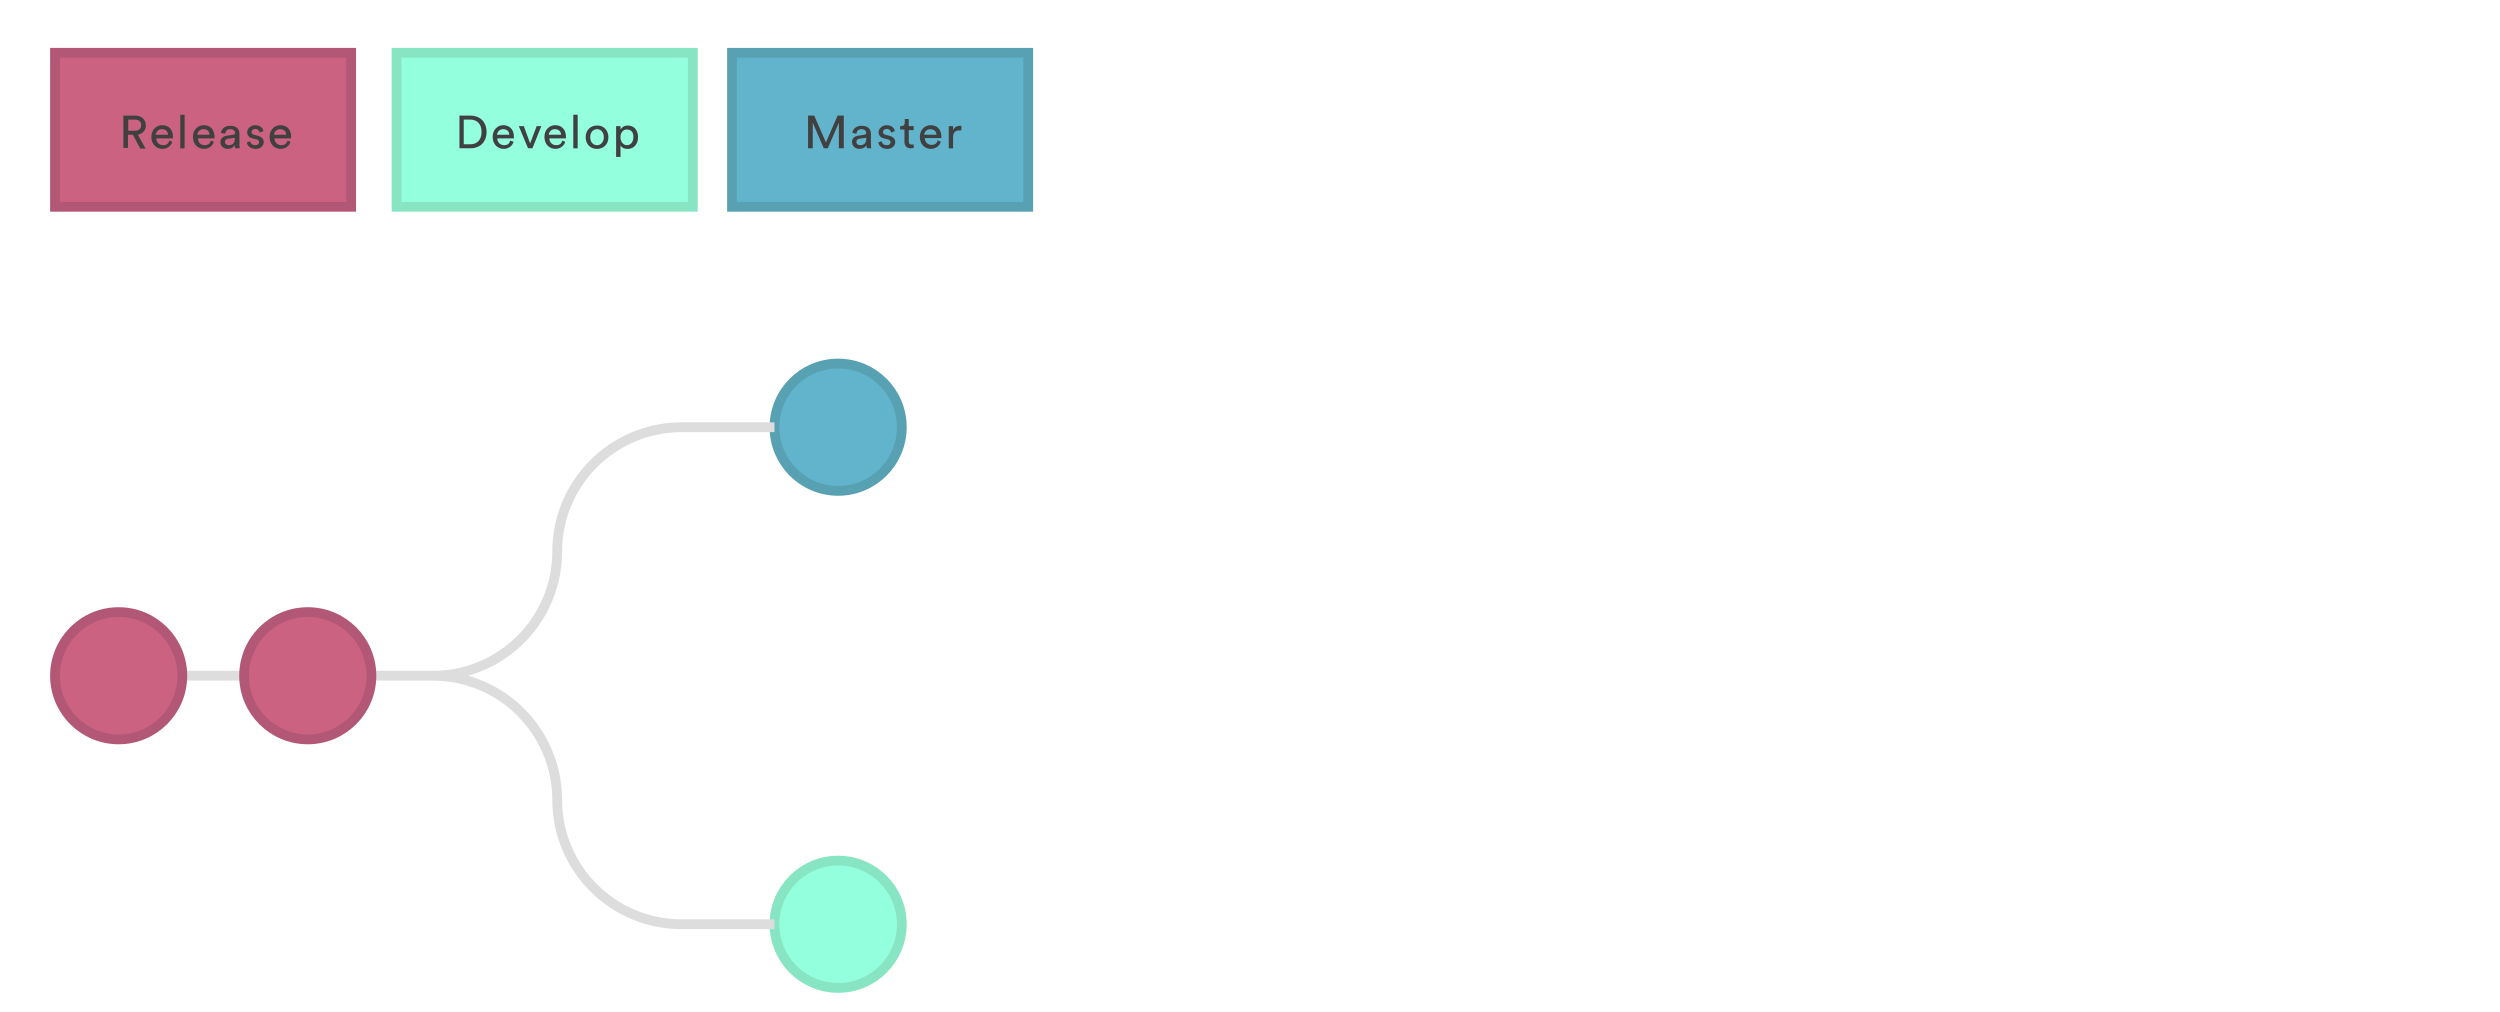
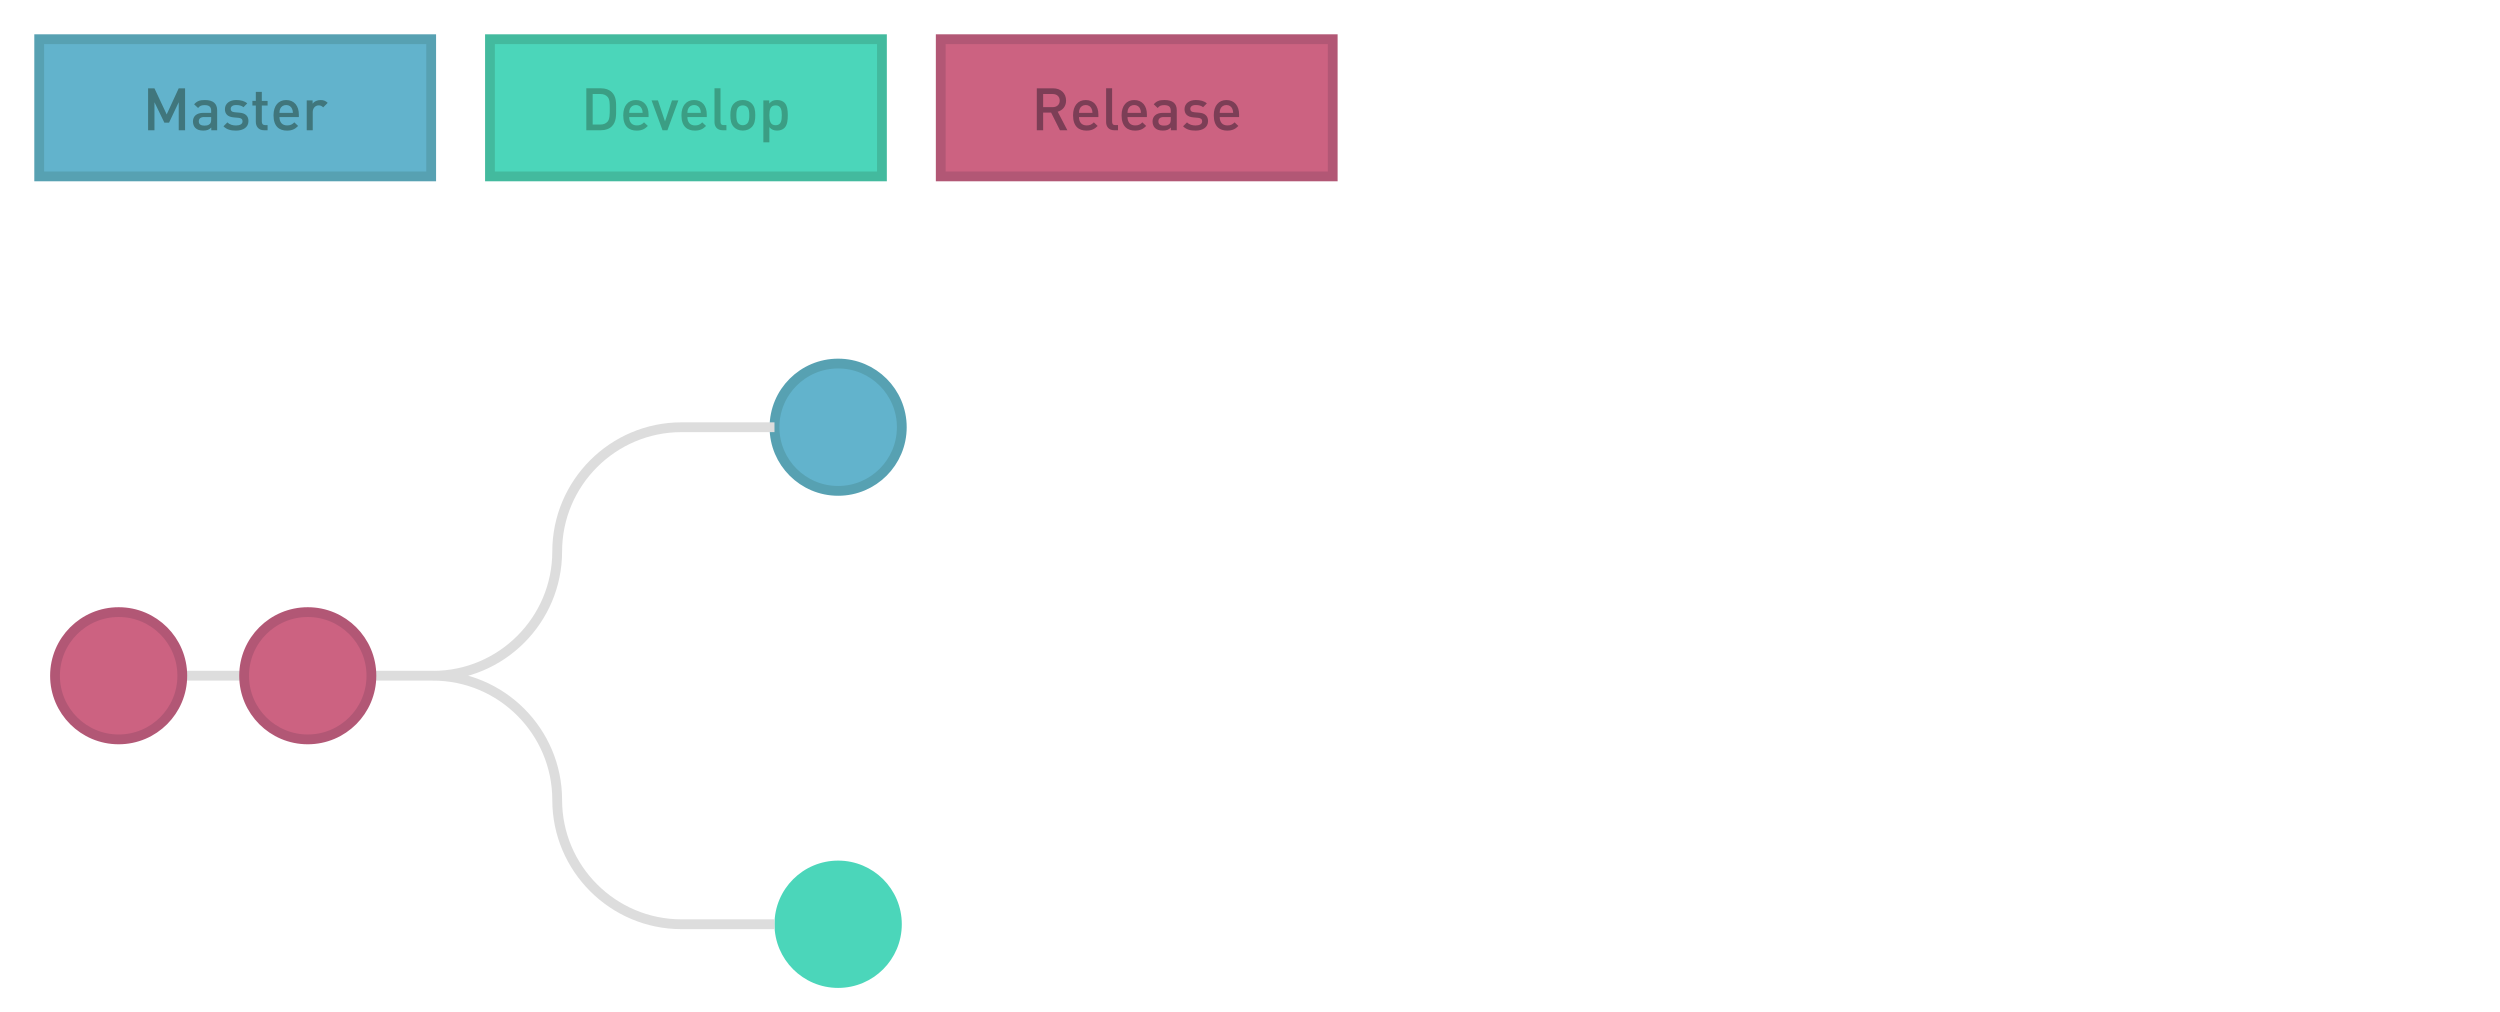
<svg xmlns="http://www.w3.org/2000/svg" version="1.1" id="Layer_1" x="0px" y="0px" width="127.559px" height="51.635px" viewBox="0 0 127.559 51.635" enable-background="new 0 0 127.559 51.635" xml:space="preserve">
-   <circle fill="#94FFDD" stroke="#88E5C3" stroke-width="0.5" stroke-miterlimit="10" cx="42.765" cy="47.159" r="3.248" />
+   <circle fill="#4BD6BA" cx="42.765" cy="47.159" r="3.248" />
  <circle fill="#62B3CC" stroke="#57A1B2" stroke-width="0.5" stroke-miterlimit="10" cx="42.765" cy="21.798" r="3.248" />
-   <path fill="none" stroke="#DDDDDD" stroke-width="0.5" stroke-miterlimit="10" d="M28.43,40.818c0,3.495,2.846,6.34,6.34,6.34h4.747   M28.43,40.818c0-3.495-2.845-6.34-6.34-6.34H2.807l0,0 M28.43,28.14c0-3.495,2.846-6.341,6.34-6.341h4.747 M28.43,28.14  c0,3.494-2.845,6.34-6.34,6.34" />
+   <path fill="none" stroke="#DDDDDD" stroke-width="0.5" stroke-miterlimit="10" d="M28.43,40.817c0,3.496,2.846,6.341,6.34,6.341  h4.747 M28.43,40.817c0-3.494-2.845-6.34-6.34-6.34H2.807l0,0 M28.43,28.14c0-3.495,2.846-6.341,6.34-6.341h4.747 M28.43,28.14  c0,3.494-2.845,6.34-6.34,6.34" />
  <circle fill="#CC6281" stroke="#B25775" stroke-width="0.5" stroke-miterlimit="10" cx="15.703" cy="34.479" r="3.247" />
  <circle fill="#CC6281" stroke="#B25775" stroke-width="0.5" stroke-miterlimit="10" cx="6.054" cy="34.479" r="3.247" />
-   <path fill="#CC6281" stroke="#B25775" stroke-width="0.5" stroke-miterlimit="10" d="M2.807,2.694h15.111v7.857H2.807V2.694z" />
-   <path fill="#404040" d="M6.781,6.875H6.529v0.674H6.295v-1.65h0.627c0.313,0,0.52,0.219,0.52,0.504c0,0.236-0.157,0.425-0.409,0.472  l0.395,0.708h-0.27L6.781,6.875z M6.891,6.67c0.189,0,0.314-0.111,0.314-0.283c0-0.173-0.125-0.284-0.314-0.284H6.545V6.67H6.891z   M8.792,7.235C8.729,7.439,8.539,7.596,8.288,7.596c-0.298,0-0.565-0.219-0.565-0.613c0-0.359,0.252-0.596,0.55-0.596  c0.348,0,0.552,0.236,0.552,0.596v0.08h-0.85c0,0.203,0.157,0.345,0.346,0.345s0.283-0.094,0.313-0.236L8.792,7.235z M8.572,6.875  c0-0.158-0.11-0.285-0.313-0.285c-0.189,0-0.299,0.144-0.314,0.285H8.572z M9.199,7.566V5.853H9.42v1.714H9.199z M10.912,7.235  C10.85,7.439,10.66,7.596,10.41,7.596c-0.301,0-0.566-0.219-0.566-0.613c0-0.359,0.252-0.596,0.55-0.596  c0.348,0,0.551,0.236,0.551,0.596v0.08h-0.849c0,0.203,0.156,0.345,0.345,0.345c0.189,0,0.284-0.094,0.315-0.236L10.912,7.235z   M10.691,6.875c0-0.158-0.108-0.285-0.312-0.285c-0.189,0-0.299,0.144-0.314,0.285H10.691z M11.588,6.921l0.313-0.047  c0.062-0.017,0.095-0.047,0.095-0.081c0-0.108-0.078-0.204-0.251-0.204c-0.157,0-0.235,0.096-0.253,0.238l-0.22-0.049  c0.031-0.22,0.22-0.36,0.473-0.36c0.346,0,0.472,0.189,0.472,0.409v0.549c0,0.094,0.015,0.156,0.015,0.189h-0.234  c0-0.033-0.017-0.08-0.017-0.158c-0.047,0.078-0.157,0.188-0.359,0.188c-0.237,0-0.378-0.156-0.378-0.346  C11.242,7.063,11.399,6.937,11.588,6.921z M11.98,7.079V7.03l-0.346,0.049c-0.094,0.016-0.158,0.062-0.158,0.171  c0,0.08,0.08,0.158,0.189,0.158C11.839,7.408,11.98,7.331,11.98,7.079z M12.766,7.204c0.018,0.126,0.111,0.205,0.269,0.205  c0.125,0,0.188-0.078,0.188-0.158c0-0.062-0.048-0.125-0.142-0.14l-0.188-0.047c-0.174-0.033-0.283-0.158-0.283-0.315  c0-0.188,0.188-0.36,0.408-0.36c0.314,0,0.408,0.202,0.424,0.298l-0.188,0.078c-0.018-0.062-0.064-0.188-0.236-0.188  c-0.109,0-0.188,0.08-0.188,0.158c0,0.061,0.049,0.125,0.126,0.142l0.188,0.047c0.205,0.046,0.314,0.173,0.314,0.329  c0,0.158-0.142,0.346-0.408,0.346c-0.314,0-0.439-0.203-0.456-0.33L12.766,7.204z M14.824,7.235  c-0.063,0.205-0.254,0.361-0.505,0.361c-0.297,0-0.564-0.219-0.564-0.613c0-0.359,0.253-0.596,0.55-0.596  c0.346,0,0.551,0.236,0.551,0.596v0.08h-0.848c0,0.203,0.156,0.345,0.345,0.345c0.189,0,0.282-0.094,0.313-0.236L14.824,7.235z   M14.604,6.875c0-0.158-0.108-0.285-0.313-0.285c-0.188,0-0.299,0.144-0.314,0.285H14.604z" />
-   <path fill="#94FFDD" stroke="#88E5C3" stroke-width="0.5" stroke-miterlimit="10" d="M20.233,2.694H35.35v7.856H20.233V2.694z" />
-   <path fill="#404040" d="M23.443,7.566V5.899h0.58c0.426,0,0.803,0.284,0.803,0.834c0,0.551-0.377,0.833-0.803,0.833H23.443z   M24.009,7.361c0.31,0,0.562-0.204,0.562-0.628c0-0.426-0.254-0.63-0.562-0.63h-0.348v1.258H24.009z M26.207,7.235  c-0.066,0.204-0.254,0.361-0.501,0.361c-0.302,0-0.569-0.22-0.569-0.613c0-0.359,0.253-0.596,0.532-0.596  c0.347,0,0.554,0.236,0.554,0.596v0.08h-0.848c0,0.202,0.154,0.345,0.347,0.345c0.186,0,0.278-0.093,0.311-0.235L26.207,7.235z   M25.984,6.875c0-0.158-0.106-0.285-0.314-0.285c-0.187,0-0.294,0.144-0.311,0.285H25.984z M27.166,7.566h-0.224L26.47,6.435h0.256  l0.324,0.881l0.332-0.881h0.238L27.166,7.566z M28.842,7.235c-0.062,0.204-0.248,0.361-0.502,0.361c-0.295,0-0.562-0.22-0.562-0.613  c0-0.359,0.252-0.596,0.548-0.596c0.348,0,0.551,0.236,0.551,0.596v0.08H28.03c0,0.202,0.156,0.345,0.343,0.345  c0.19,0,0.285-0.093,0.315-0.235L28.842,7.235z M28.625,6.875c0-0.158-0.109-0.285-0.314-0.285c-0.188,0-0.295,0.144-0.312,0.285  H28.625z M29.252,7.566V5.853h0.223v1.714H29.252z M31.043,7c0,0.347-0.234,0.598-0.58,0.598c-0.348,0-0.58-0.251-0.58-0.598  c0-0.344,0.232-0.596,0.58-0.596C30.795,6.388,31.043,6.655,31.043,7z M30.809,7c0-0.266-0.16-0.409-0.346-0.409  c-0.187,0-0.348,0.144-0.348,0.409c0,0.267,0.161,0.409,0.348,0.409C30.649,7.408,30.809,7.251,30.809,7z M31.436,8.006V6.436h0.224  v0.174c0.062-0.111,0.186-0.205,0.373-0.205c0.348,0,0.522,0.268,0.522,0.596c0,0.332-0.19,0.598-0.539,0.598  c-0.172,0-0.311-0.077-0.356-0.188v0.598h-0.224V8.006z M31.986,6.608c-0.202,0-0.327,0.171-0.327,0.391  c0,0.236,0.141,0.409,0.327,0.409c0.205,0,0.33-0.173,0.33-0.409C32.332,6.764,32.207,6.608,31.986,6.608z" />
-   <path fill="#62B3CC" stroke="#57A1B2" stroke-width="0.5" stroke-miterlimit="10" d="M37.35,2.694h15.113v7.857H37.35V2.694z" />
-   <path fill="#404040" d="M42.801,7.566V6.261l-0.565,1.305h-0.202l-0.565-1.305v1.305H41.23V5.899h0.314l0.598,1.367l0.596-1.367  h0.315v1.667H42.801z M43.807,6.921l0.299-0.047C44.168,6.857,44.2,6.827,44.2,6.793c0-0.108-0.078-0.204-0.252-0.204  c-0.156,0-0.235,0.096-0.252,0.238l-0.203-0.049c0.017-0.22,0.22-0.36,0.473-0.36c0.346,0,0.471,0.189,0.471,0.409v0.549  c0,0.094,0.017,0.156,0.017,0.189H44.23c0-0.033-0.015-0.08-0.015-0.158c-0.048,0.078-0.158,0.188-0.361,0.188  c-0.234,0-0.378-0.156-0.378-0.346C43.461,7.063,43.619,6.937,43.807,6.921z M44.199,7.079V7.03l-0.346,0.049  c-0.095,0.016-0.158,0.062-0.158,0.171c0,0.08,0.063,0.158,0.188,0.158C44.058,7.408,44.199,7.331,44.199,7.079z M44.986,7.204  c0.017,0.126,0.109,0.205,0.267,0.205c0.126,0,0.188-0.078,0.188-0.158c0-0.062-0.049-0.125-0.143-0.14L45.11,7.064  c-0.174-0.033-0.282-0.158-0.282-0.315c0-0.188,0.188-0.36,0.407-0.36c0.314,0,0.408,0.202,0.426,0.298l-0.188,0.078  c-0.016-0.062-0.062-0.188-0.236-0.188c-0.108,0-0.188,0.08-0.188,0.158c0,0.061,0.049,0.125,0.127,0.142l0.188,0.047  c0.205,0.046,0.315,0.173,0.315,0.329c0,0.158-0.143,0.346-0.409,0.346c-0.313,0-0.438-0.203-0.455-0.33L44.986,7.204z   M46.368,6.435h0.251v0.205h-0.251v0.58c0,0.111,0.046,0.158,0.154,0.158c0.032,0,0.064,0,0.097-0.016v0.188  c-0.017,0-0.079,0.018-0.156,0.018c-0.189,0-0.314-0.127-0.314-0.332V6.608h-0.221V6.435h0.062c0.127,0,0.174-0.08,0.174-0.173  V6.073h0.204V6.435z M48.002,7.235c-0.063,0.205-0.252,0.361-0.503,0.361c-0.3,0-0.565-0.219-0.565-0.613  c0-0.359,0.251-0.596,0.55-0.596c0.347,0,0.551,0.236,0.551,0.596v0.062h-0.85c0,0.205,0.157,0.347,0.347,0.347  c0.188,0,0.281-0.094,0.312-0.236L48.002,7.235z M47.781,6.875c0-0.158-0.11-0.285-0.314-0.285c-0.188,0-0.299,0.144-0.312,0.285  H47.781z M49.037,6.655h-0.095c-0.188,0-0.312,0.093-0.312,0.344v0.568h-0.22V6.436h0.22V6.64c0.078-0.174,0.22-0.221,0.346-0.221  h0.077v0.236H49.037z" />
+   <g>
+     <rect x="2" y="2" fill="#62B3CC" stroke="#57A1B2" stroke-width="0.5" stroke-miterlimit="10" width="20" height="7" />
+     <g>
+       <path fill="#40767C" d="M9.119,6.646V5.215L8.626,6.258h-0.24L7.881,5.215v1.431H7.556v-2.14h0.324l0.625,1.332l0.613-1.332h0.325    v2.14H9.119z" />
+       <path fill="#40767C" d="M10.78,6.646V6.507c-0.111,0.111-0.216,0.156-0.406,0.156s-0.315-0.045-0.409-0.138    c-0.078-0.081-0.12-0.199-0.12-0.328c0-0.256,0.177-0.439,0.526-0.439h0.403V5.65c0-0.192-0.096-0.286-0.333-0.286    c-0.168,0-0.25,0.039-0.334,0.147L9.905,5.323c0.144-0.168,0.294-0.219,0.547-0.219c0.418,0,0.628,0.177,0.628,0.523v1.019H10.78z     M10.774,5.972h-0.358c-0.18,0-0.273,0.081-0.273,0.219c0,0.139,0.087,0.217,0.28,0.217c0.117,0,0.204-0.009,0.286-0.087    c0.045-0.045,0.066-0.117,0.066-0.226V5.972z" />
+       <path fill="#40767C" d="M12.042,6.664c-0.25,0-0.46-0.042-0.64-0.219l0.201-0.202c0.124,0.126,0.289,0.159,0.439,0.159    c0.187,0,0.334-0.066,0.334-0.21c0-0.102-0.057-0.168-0.205-0.18L11.927,5.99c-0.286-0.024-0.451-0.153-0.451-0.421    c0-0.297,0.255-0.466,0.574-0.466c0.229,0,0.424,0.048,0.565,0.171L12.424,5.47c-0.096-0.081-0.231-0.111-0.375-0.111    c-0.184,0-0.277,0.081-0.277,0.195c0,0.09,0.048,0.16,0.21,0.174l0.241,0.021c0.286,0.024,0.454,0.16,0.454,0.43    C12.676,6.498,12.406,6.664,12.042,6.664z" />
+       <path fill="#40767C" d="M13.47,6.646c-0.286,0-0.417-0.205-0.417-0.424V5.383h-0.175V5.148h0.175V4.686h0.306v0.463h0.295v0.234    h-0.295v0.824c0,0.111,0.054,0.177,0.168,0.177h0.126v0.262H13.47z" />
+       <path fill="#40767C" d="M14.259,5.972c0,0.262,0.139,0.427,0.388,0.427c0.171,0,0.261-0.048,0.37-0.156l0.195,0.184    c-0.156,0.156-0.304,0.237-0.571,0.237c-0.382,0-0.685-0.202-0.685-0.782c0-0.493,0.255-0.778,0.646-0.778    c0.409,0,0.646,0.3,0.646,0.733v0.135H14.259z M14.902,5.551c-0.048-0.114-0.156-0.192-0.301-0.192    c-0.144,0-0.255,0.078-0.304,0.192c-0.03,0.069-0.036,0.114-0.039,0.208h0.686C14.941,5.666,14.932,5.621,14.902,5.551z" />
+       <path fill="#40767C" d="M16.489,5.479C16.42,5.41,16.365,5.377,16.26,5.377c-0.165,0-0.303,0.132-0.303,0.343v0.926H15.65V5.122    h0.3v0.165c0.078-0.108,0.234-0.183,0.406-0.183c0.147,0,0.259,0.039,0.364,0.144L16.489,5.479z" />
+     </g>
+   </g>
+   <g>
+     <rect x="25" y="2" fill="#4BD6BA" stroke="#43BA9E" stroke-width="0.5" stroke-miterlimit="10" width="20" height="7" />
+     <g>
+       <path fill="#3B9E84" d="M31.22,6.444c-0.135,0.135-0.331,0.201-0.553,0.201h-0.751v-2.14h0.751c0.222,0,0.417,0.066,0.553,0.201    c0.231,0.231,0.217,0.544,0.217,0.854S31.452,6.213,31.22,6.444z M30.998,4.941c-0.09-0.099-0.21-0.144-0.364-0.144H30.24v1.557    h0.394c0.153,0,0.273-0.045,0.364-0.145c0.111-0.123,0.114-0.354,0.114-0.649C31.113,5.266,31.11,5.064,30.998,4.941z" />
+       <path fill="#3B9E84" d="M32.103,5.972c0,0.262,0.139,0.427,0.388,0.427c0.171,0,0.261-0.048,0.37-0.156l0.195,0.184    c-0.156,0.156-0.304,0.237-0.571,0.237c-0.382,0-0.685-0.202-0.685-0.782c0-0.493,0.255-0.778,0.646-0.778    c0.409,0,0.646,0.3,0.646,0.733v0.135H32.103z M32.747,5.551c-0.048-0.114-0.156-0.192-0.301-0.192    c-0.144,0-0.255,0.078-0.304,0.192c-0.03,0.069-0.036,0.114-0.039,0.208h0.686C32.786,5.666,32.777,5.621,32.747,5.551z" />
+       <path fill="#3B9E84" d="M34.054,6.646h-0.25l-0.559-1.524h0.325l0.361,1.073l0.357-1.073h0.325L34.054,6.646z" />
+       <path fill="#3B9E84" d="M35.073,5.972c0,0.262,0.139,0.427,0.388,0.427c0.171,0,0.261-0.048,0.37-0.156l0.195,0.184    c-0.156,0.156-0.304,0.237-0.571,0.237c-0.382,0-0.685-0.202-0.685-0.782c0-0.493,0.255-0.778,0.646-0.778    c0.409,0,0.646,0.3,0.646,0.733v0.135H35.073z M35.717,5.551c-0.048-0.114-0.156-0.192-0.301-0.192    c-0.144,0-0.255,0.078-0.304,0.192c-0.03,0.069-0.036,0.114-0.039,0.208h0.686C35.756,5.666,35.746,5.621,35.717,5.551z" />
+       <path fill="#3B9E84" d="M36.874,6.646c-0.292,0-0.418-0.195-0.418-0.421V4.505h0.307v1.701c0,0.117,0.042,0.177,0.166,0.177h0.135    v0.262H36.874z" />
+       <path fill="#3B9E84" d="M38.357,6.483c-0.1,0.102-0.25,0.18-0.457,0.18s-0.355-0.078-0.454-0.18    c-0.144-0.15-0.18-0.343-0.18-0.602c0-0.255,0.036-0.448,0.18-0.598c0.099-0.102,0.247-0.18,0.454-0.18s0.357,0.078,0.457,0.18    c0.144,0.15,0.18,0.343,0.18,0.598C38.537,6.141,38.501,6.333,38.357,6.483z M38.126,5.464C38.069,5.407,37.99,5.377,37.9,5.377    s-0.166,0.03-0.223,0.087c-0.093,0.093-0.105,0.252-0.105,0.417c0,0.166,0.012,0.325,0.105,0.418    c0.057,0.057,0.132,0.09,0.223,0.09s0.168-0.033,0.226-0.09c0.093-0.093,0.105-0.252,0.105-0.418    C38.231,5.717,38.219,5.557,38.126,5.464z" />
+       <path fill="#3B9E84" d="M40.025,6.528c-0.084,0.084-0.217,0.135-0.37,0.135c-0.162,0-0.289-0.042-0.399-0.174v0.772h-0.307v-2.14    h0.3v0.162c0.114-0.138,0.238-0.18,0.403-0.18c0.153,0,0.289,0.051,0.373,0.135c0.153,0.153,0.171,0.412,0.171,0.643    S40.178,6.375,40.025,6.528z M39.574,5.377c-0.276,0-0.318,0.234-0.318,0.505s0.042,0.508,0.318,0.508    c0.277,0,0.316-0.238,0.316-0.508S39.851,5.377,39.574,5.377z" />
+     </g>
+   </g>
+   <g>
+     <rect x="48" y="2" fill="#CC6281" stroke="#B25775" stroke-width="0.5" stroke-miterlimit="10" width="20" height="7" />
+     <g>
+       <path fill="#7C3E56" d="M54.082,6.646l-0.451-0.902h-0.406v0.902h-0.324v-2.14h0.83c0.406,0,0.664,0.261,0.664,0.625    c0,0.307-0.186,0.502-0.427,0.568l0.493,0.947H54.082z M53.706,4.797h-0.481v0.67h0.481c0.217,0,0.364-0.124,0.364-0.334    S53.923,4.797,53.706,4.797z" />
+       <path fill="#7C3E56" d="M55.054,5.972c0,0.262,0.139,0.427,0.388,0.427c0.171,0,0.261-0.048,0.37-0.156l0.195,0.184    c-0.156,0.156-0.304,0.237-0.571,0.237c-0.382,0-0.685-0.202-0.685-0.782c0-0.493,0.255-0.778,0.646-0.778    c0.409,0,0.646,0.3,0.646,0.733v0.135H55.054z M55.698,5.551c-0.048-0.114-0.156-0.192-0.301-0.192    c-0.144,0-0.255,0.078-0.304,0.192c-0.03,0.069-0.036,0.114-0.039,0.208h0.686C55.737,5.666,55.728,5.621,55.698,5.551z" />
+       <path fill="#7C3E56" d="M56.855,6.646c-0.292,0-0.418-0.195-0.418-0.421V4.505h0.307v1.701c0,0.117,0.042,0.177,0.166,0.177h0.135    v0.262H56.855z" />
+       <path fill="#7C3E56" d="M57.53,5.972c0,0.262,0.139,0.427,0.388,0.427c0.171,0,0.261-0.048,0.37-0.156l0.195,0.184    c-0.156,0.156-0.304,0.237-0.571,0.237c-0.382,0-0.685-0.202-0.685-0.782c0-0.493,0.255-0.778,0.646-0.778    c0.409,0,0.646,0.3,0.646,0.733v0.135H57.53z M58.173,5.551c-0.048-0.114-0.156-0.192-0.301-0.192    c-0.144,0-0.255,0.078-0.304,0.192c-0.03,0.069-0.036,0.114-0.039,0.208h0.686C58.212,5.666,58.203,5.621,58.173,5.551z" />
+       <path fill="#7C3E56" d="M59.742,6.646V6.507c-0.111,0.111-0.216,0.156-0.406,0.156s-0.315-0.045-0.409-0.138    c-0.078-0.081-0.12-0.199-0.12-0.328c0-0.256,0.177-0.439,0.526-0.439h0.403V5.65c0-0.192-0.096-0.286-0.333-0.286    c-0.168,0-0.25,0.039-0.334,0.147l-0.201-0.189c0.144-0.168,0.294-0.219,0.547-0.219c0.418,0,0.628,0.177,0.628,0.523v1.019    H59.742z M59.736,5.972h-0.358c-0.18,0-0.273,0.081-0.273,0.219c0,0.139,0.087,0.217,0.28,0.217c0.117,0,0.204-0.009,0.286-0.087    c0.045-0.045,0.066-0.117,0.066-0.226V5.972z" />
+       <path fill="#7C3E56" d="M61.004,6.664c-0.25,0-0.46-0.042-0.64-0.219l0.201-0.202c0.124,0.126,0.289,0.159,0.439,0.159    c0.187,0,0.334-0.066,0.334-0.21c0-0.102-0.057-0.168-0.205-0.18L60.89,5.99c-0.285-0.024-0.451-0.153-0.451-0.421    c0-0.297,0.255-0.466,0.574-0.466c0.229,0,0.424,0.048,0.565,0.171L61.386,5.47c-0.096-0.081-0.231-0.111-0.375-0.111    c-0.184,0-0.277,0.081-0.277,0.195c0,0.09,0.048,0.16,0.21,0.174l0.241,0.021c0.285,0.024,0.454,0.16,0.454,0.43    C61.638,6.498,61.368,6.664,61.004,6.664z" />
+       <path fill="#7C3E56" d="M62.234,5.972c0,0.262,0.139,0.427,0.388,0.427c0.171,0,0.261-0.048,0.37-0.156l0.195,0.184    c-0.156,0.156-0.304,0.237-0.571,0.237c-0.382,0-0.685-0.202-0.685-0.782c0-0.493,0.255-0.778,0.646-0.778    c0.409,0,0.646,0.3,0.646,0.733v0.135H62.234z M62.877,5.551c-0.048-0.114-0.156-0.192-0.301-0.192    c-0.144,0-0.255,0.078-0.304,0.192c-0.03,0.069-0.036,0.114-0.039,0.208h0.686C62.916,5.666,62.907,5.621,62.877,5.551z" />
+     </g>
+   </g>
</svg>
